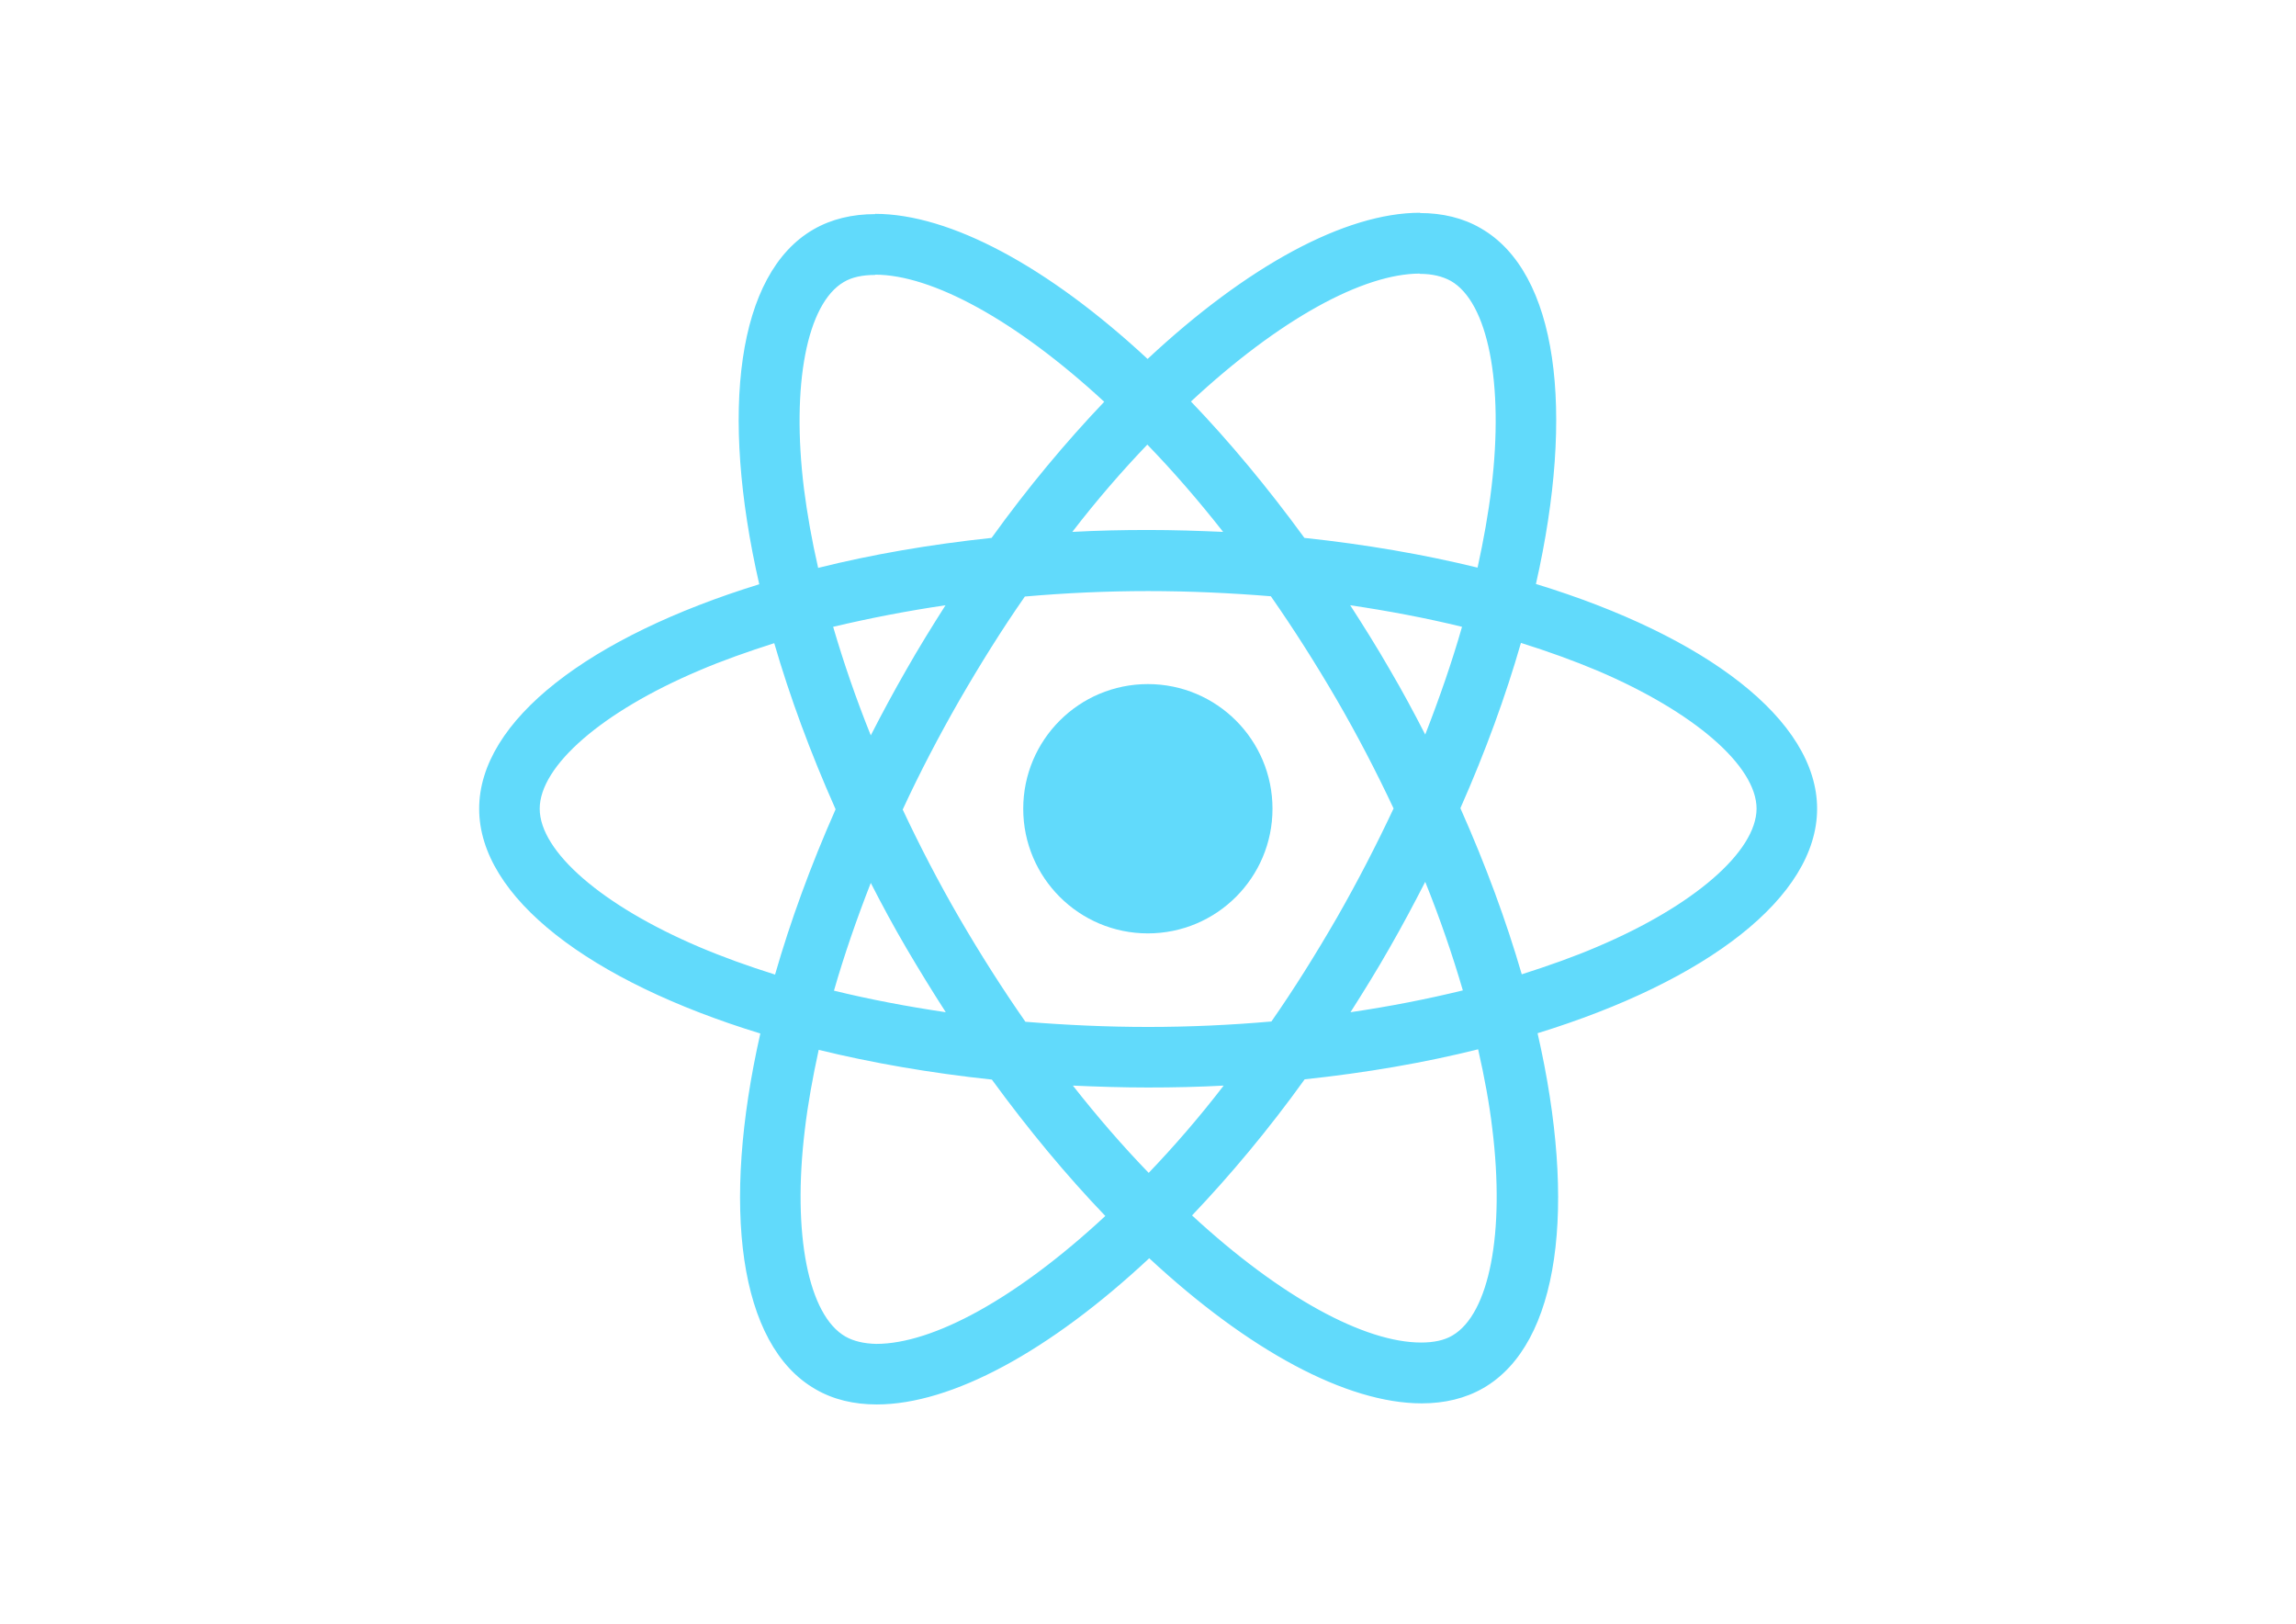
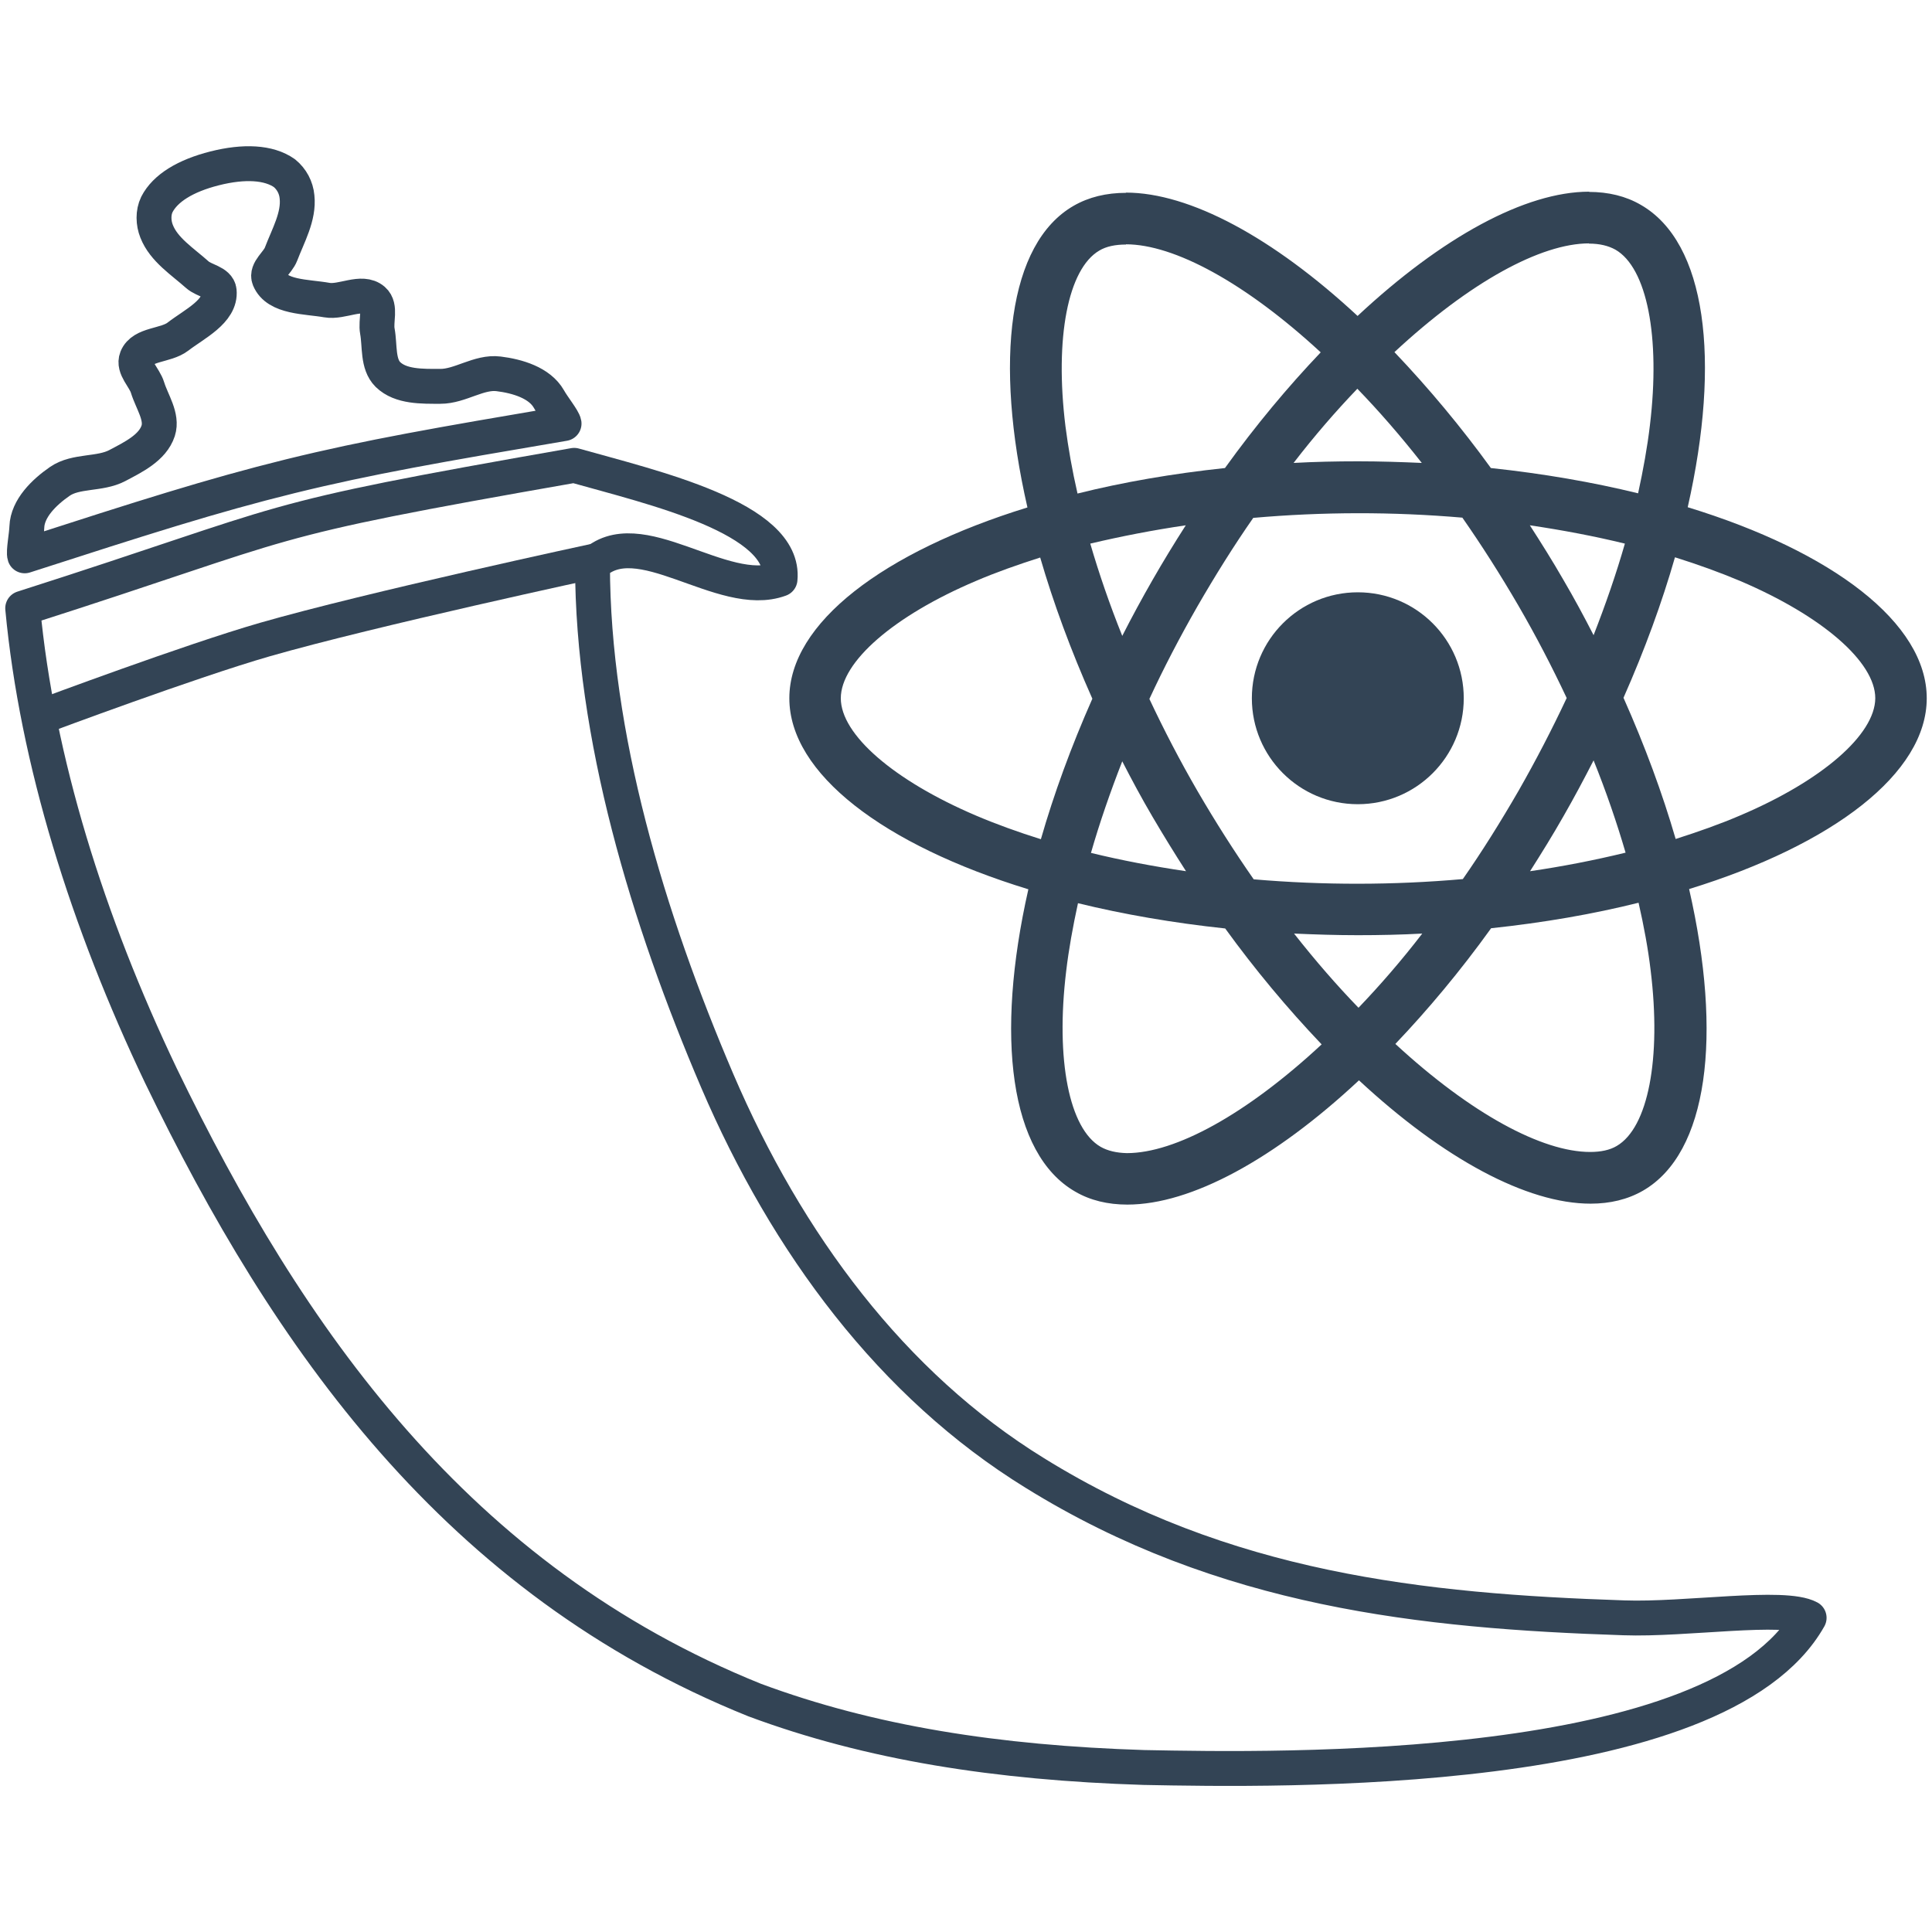
- <svg xmlns="http://www.w3.org/2000/svg" viewBox="0 0 841.9 595.3">
-   <g fill="#61DAFB">
-     <path d="M666.3 296.5c0-32.5-40.7-63.3-103.1-82.4 14.4-63.6 8-114.2-20.2-130.4-6.5-3.8-14.1-5.6-22.4-5.6v22.3c4.6 0 8.3.9 11.4 2.6 13.6 7.8 19.5 37.5 14.9 75.7-1.1 9.4-2.9 19.3-5.1 29.4-19.6-4.8-41-8.5-63.5-10.9-13.5-18.5-27.5-35.3-41.6-50 32.6-30.3 63.2-46.9 84-46.9V78c-27.5 0-63.5 19.6-99.9 53.6-36.4-33.8-72.4-53.2-99.9-53.2v22.3c20.7 0 51.4 16.5 84 46.6-14 14.7-28 31.4-41.3 49.9-22.6 2.4-44 6.1-63.6 11-2.3-10-4-19.7-5.2-29-4.7-38.2 1.1-67.9 14.6-75.8 3-1.8 6.9-2.6 11.5-2.6V78.5c-8.4 0-16 1.8-22.6 5.6-28.1 16.2-34.4 66.7-19.9 130.1-62.2 19.2-102.7 49.9-102.7 82.3 0 32.5 40.7 63.3 103.1 82.4-14.4 63.6-8 114.2 20.2 130.4 6.5 3.8 14.1 5.6 22.5 5.6 27.5 0 63.5-19.6 99.9-53.6 36.4 33.8 72.4 53.2 99.9 53.2 8.4 0 16-1.8 22.6-5.6 28.1-16.2 34.4-66.7 19.9-130.1 62-19.1 102.5-49.9 102.5-82.3zm-130.2-66.7c-3.7 12.9-8.3 26.2-13.5 39.5-4.1-8-8.4-16-13.1-24-4.6-8-9.5-15.8-14.4-23.4 14.2 2.1 27.9 4.7 41 7.9zm-45.8 106.5c-7.8 13.5-15.8 26.3-24.1 38.2-14.9 1.3-30 2-45.2 2-15.1 0-30.2-.7-45-1.9-8.3-11.9-16.4-24.6-24.2-38-7.6-13.1-14.5-26.4-20.8-39.8 6.2-13.4 13.2-26.8 20.7-39.9 7.8-13.5 15.8-26.3 24.1-38.2 14.9-1.3 30-2 45.2-2 15.1 0 30.2.7 45 1.9 8.3 11.9 16.4 24.6 24.2 38 7.6 13.1 14.5 26.4 20.8 39.8-6.3 13.4-13.2 26.8-20.7 39.9zm32.3-13c5.4 13.4 10 26.8 13.8 39.8-13.1 3.2-26.9 5.9-41.2 8 4.9-7.7 9.8-15.6 14.4-23.7 4.6-8 8.9-16.1 13-24.1zM421.2 430c-9.3-9.6-18.6-20.3-27.8-32 9 .4 18.2.7 27.5.7 9.4 0 18.7-.2 27.8-.7-9 11.7-18.3 22.4-27.5 32zm-74.4-58.9c-14.2-2.1-27.9-4.7-41-7.9 3.7-12.9 8.3-26.2 13.5-39.5 4.1 8 8.4 16 13.1 24 4.7 8 9.5 15.8 14.4 23.4zM420.7 163c9.3 9.6 18.6 20.3 27.8 32-9-.4-18.2-.7-27.5-.7-9.4 0-18.7.2-27.8.7 9-11.7 18.3-22.4 27.5-32zm-74 58.9c-4.9 7.7-9.8 15.6-14.4 23.7-4.6 8-8.9 16-13 24-5.4-13.4-10-26.8-13.8-39.8 13.1-3.1 26.9-5.8 41.2-7.9zm-90.5 125.2c-35.4-15.1-58.3-34.9-58.3-50.6 0-15.7 22.9-35.6 58.3-50.6 8.6-3.7 18-7 27.7-10.1 5.7 19.6 13.2 40 22.5 60.9-9.2 20.8-16.6 41.1-22.2 60.6-9.9-3.1-19.3-6.5-28-10.2zM310 490c-13.6-7.8-19.5-37.5-14.9-75.7 1.1-9.4 2.9-19.3 5.1-29.4 19.6 4.8 41 8.5 63.5 10.9 13.5 18.5 27.5 35.3 41.6 50-32.6 30.3-63.2 46.9-84 46.9-4.5-.1-8.3-1-11.3-2.7zm237.2-76.2c4.7 38.2-1.1 67.9-14.6 75.8-3 1.8-6.9 2.6-11.5 2.6-20.7 0-51.4-16.5-84-46.6 14-14.7 28-31.4 41.3-49.9 22.6-2.4 44-6.1 63.6-11 2.3 10.1 4.1 19.8 5.2 29.1zm38.5-66.7c-8.6 3.7-18 7-27.7 10.1-5.7-19.6-13.2-40-22.5-60.9 9.2-20.8 16.6-41.1 22.2-60.6 9.9 3.1 19.3 6.5 28.1 10.2 35.4 15.1 58.3 34.9 58.3 50.6-.1 15.7-23 35.6-58.4 50.6zM320.8 78.4z" />
-     <circle cx="420.9" cy="296.5" r="45.7" />
-     <path d="M520.5 78.1z" />
+ <svg xmlns="http://www.w3.org/2000/svg" height="570" width="570">
+   <g fill="#61DAFB" transform="matrix(.684 0 0 .684 112.7 3.2)" style="fill:#345;fill-opacity:1">
+     <path d="M666.3 296.5c0-32.5-40.7-63.3-103.1-82.4 14.4-63.6 8-114.2-20.2-130.4-6.5-3.8-14.1-5.6-22.4-5.6v22.3c4.6 0 8.3.9 11.4 2.6 13.6 7.8 19.5 37.5 14.9 75.7-1.1 9.4-2.9 19.3-5.1 29.4-19.6-4.8-41-8.5-63.5-10.9a487.8 487.8 0 0 0-41.6-50c32.6-30.3 63.2-46.9 84-46.9V78c-27.5 0-63.5 19.6-99.9 53.6-36.4-33.8-72.4-53.2-99.9-53.2v22.3c20.7 0 51.4 16.5 84 46.6-14 14.7-28 31.4-41.3 49.9-22.6 2.4-44 6.1-63.6 11-2.3-10-4-19.7-5.2-29-4.7-38.2 1.1-67.9 14.6-75.8 3-1.8 6.9-2.6 11.5-2.6V78.5c-8.4 0-16 1.8-22.6 5.6-28.1 16.2-34.4 66.7-19.9 130.1-62.2 19.2-102.7 49.9-102.7 82.3 0 32.5 40.7 63.3 103.1 82.4-14.4 63.6-8 114.2 20.2 130.4 6.5 3.8 14.1 5.6 22.5 5.6 27.5 0 63.5-19.6 99.9-53.6 36.4 33.8 72.4 53.2 99.9 53.2 8.4 0 16-1.8 22.6-5.6 28.1-16.2 34.4-66.7 19.9-130.1 62-19.1 102.5-49.9 102.5-82.3zm-130.2-66.7c-3.7 12.9-8.3 26.2-13.5 39.5-4.1-8-8.4-16-13.1-24-4.6-8-9.5-15.8-14.4-23.4 14.2 2.1 27.9 4.7 41 7.9zm-45.8 106.5c-7.8 13.5-15.8 26.3-24.1 38.2a520.32 520.32 0 0 1-90.2.1c-8.3-11.9-16.4-24.6-24.2-38-7.6-13.1-14.5-26.4-20.8-39.8 6.2-13.4 13.2-26.8 20.7-39.9 7.8-13.5 15.8-26.3 24.1-38.2a520.32 520.32 0 0 1 90.2-.1c8.3 11.9 16.4 24.6 24.2 38 7.6 13.1 14.5 26.4 20.8 39.8a559.9 559.9 0 0 1-20.7 39.9zm32.3-13c5.4 13.4 10 26.8 13.8 39.8a448.8 448.8 0 0 1-41.2 8c4.9-7.7 9.8-15.6 14.4-23.7 4.6-8 8.9-16.1 13-24.1zM421.2 430c-9.3-9.6-18.6-20.3-27.8-32 9 .4 18.2.7 27.5.7 9.4 0 18.7-.2 27.8-.7-9 11.7-18.3 22.4-27.5 32zm-74.4-58.9c-14.2-2.1-27.9-4.7-41-7.9 3.7-12.9 8.3-26.2 13.5-39.5 4.1 8 8.4 16 13.1 24 4.7 8 9.5 15.8 14.4 23.4zM420.7 163c9.3 9.6 18.6 20.3 27.8 32-9-.4-18.2-.7-27.5-.7-9.4 0-18.7.2-27.8.7 9-11.7 18.3-22.4 27.5-32zm-74 58.9a552.45 552.45 0 0 0-27.4 47.7c-5.4-13.4-10-26.8-13.8-39.8 13.1-3.1 26.9-5.8 41.2-7.9zm-90.5 125.2c-35.4-15.1-58.3-34.9-58.3-50.6 0-15.7 22.9-35.6 58.3-50.6 8.6-3.7 18-7 27.7-10.1 5.7 19.6 13.2 40 22.5 60.9-9.2 20.8-16.6 41.1-22.2 60.6-9.9-3.1-19.3-6.5-28-10.2zM310 490c-13.6-7.8-19.5-37.5-14.9-75.7 1.1-9.4 2.9-19.3 5.1-29.4 19.6 4.8 41 8.5 63.5 10.9a487.8 487.8 0 0 0 41.6 50c-32.6 30.3-63.2 46.9-84 46.9-4.5-.1-8.3-1-11.3-2.7zm237.2-76.2c4.7 38.2-1.1 67.9-14.6 75.8-3 1.8-6.9 2.6-11.5 2.6-20.7 0-51.4-16.5-84-46.6 14-14.7 28-31.4 41.3-49.9 22.6-2.4 44-6.1 63.6-11 2.3 10.1 4.1 19.8 5.2 29.1zm38.5-66.7c-8.6 3.7-18 7-27.7 10.1-5.7-19.6-13.2-40-22.5-60.9 9.2-20.8 16.6-41.1 22.2-60.6 9.9 3.1 19.3 6.5 28.1 10.2 35.4 15.1 58.3 34.9 58.3 50.6-.1 15.7-23 35.6-58.4 50.6zM320.8 78.4Z" style="fill:#345;fill-opacity:1" />
+     <circle cx="420.9" cy="296.5" r="45.7" style="fill:#345;fill-opacity:1" />
+     <path d="M520.5 78.1Z" style="fill:#345;fill-opacity:1" />
+   </g>
+   <g style="stroke:#345;stroke-width:3.769;stroke-miterlimit:4;stroke-dasharray:none;stroke-opacity:1">
+     <path transform="matrix(2.73085 0 0 2.73085 -19.93 27.1)" d="M9.75 55.79c30.67-9.8 24.07-9.22 59.58-15.44 8.5 2.4 22.9 5.68 22.24 12.3-6.24 2.31-15.35-6.46-20.26-1.55.01 18.42 5.97 38.2 13.48 55.75 7.52 17.55 18.88 32.86 34.3 42.36 20.42 12.67 41.91 14.93 63.64 15.65 6.67.24 17.31-1.47 20.02 0-4.91 8.7-19.28 12.82-34.22 14.71-14.94 1.9-30.44 1.6-37.64 1.46-15.89-.5-29.6-2.65-42.07-7.29-32.18-12.96-50.4-39.03-64.15-67.48-7.9-16.57-13.38-34-14.92-50.47Z" style="fill:none;stroke:#345;stroke-width:3.769;stroke-linecap:round;stroke-linejoin:round;stroke-miterlimit:4;stroke-dasharray:none;stroke-opacity:1" />
+     <path d="M54.07 32.35c-.43.88-.39 2-.03 2.9.78 1.99 2.8 3.26 4.4 4.69.72.65 2.27.8 2.36 1.76.22 2.2-2.7 3.57-4.46 4.93-1.31 1.01-3.84.77-4.45 2.31-.42 1.06.84 2.1 1.17 3.19.47 1.53 1.64 3.15 1.15 4.67-.6 1.84-2.7 2.85-4.42 3.76-1.9 1-4.46.5-6.21 1.71-1.68 1.16-3.49 2.91-3.56 4.93-.03.91-.38 2.68-.23 3.11 12.86-4.15 20.2-6.5 28.7-8.6 8.5-2.09 16.1-3.4 29.57-5.69-.07-.45-1.2-1.85-1.64-2.65-1-1.76-3.41-2.47-5.43-2.72-2.12-.27-4.16 1.36-6.3 1.35-1.95 0-4.28.07-5.66-1.28-1.14-1.13-.85-3.1-1.14-4.68-.21-1.12.42-2.62-.44-3.37-1.25-1.08-3.38.3-5.02.01-2.18-.39-5.4-.26-6.23-2.3-.36-.9.94-1.75 1.28-2.66.76-2 1.96-4.07 1.73-6.19a3.73 3.73 0 0 0-1.36-2.56c-1.69-1.19-4.37-1.32-7.54-.52-3.16.8-5.34 2.14-6.24 3.9z" style="fill:none;stroke:#345;stroke-width:3.769;stroke-linecap:round;stroke-linejoin:round;stroke-miterlimit:4;stroke-dasharray:none;stroke-opacity:1" transform="matrix(2.73085 0 0 2.73085 -101.37 -28.02)" />
+     <path transform="matrix(2.73085 0 0 2.73085 -19.93 27.1)" d="M71.84 50.62s-24.56 5.28-35.92 8.55c-8.06 2.32-23.78 8.2-23.78 8.2" style="fill:none;stroke:#345;stroke-width:3.769;stroke-linecap:butt;stroke-linejoin:miter;stroke-miterlimit:4;stroke-dasharray:none;stroke-opacity:1" />
  </g>
</svg>
